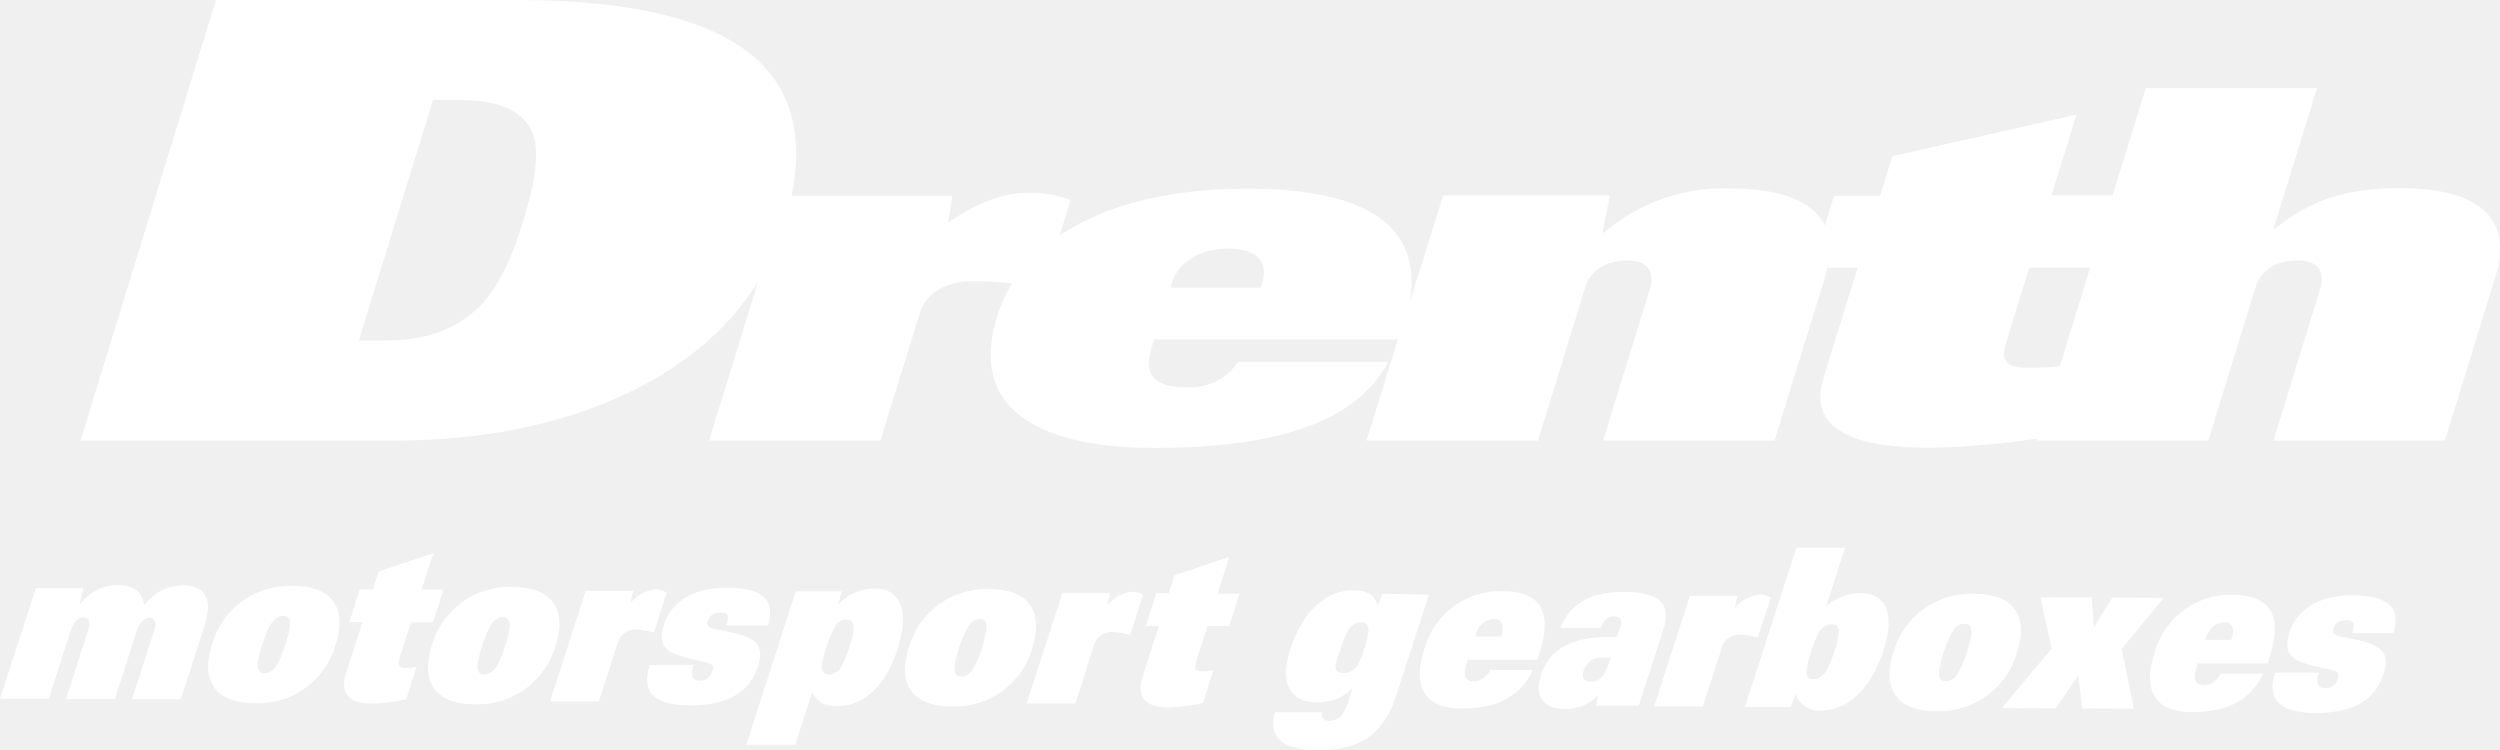
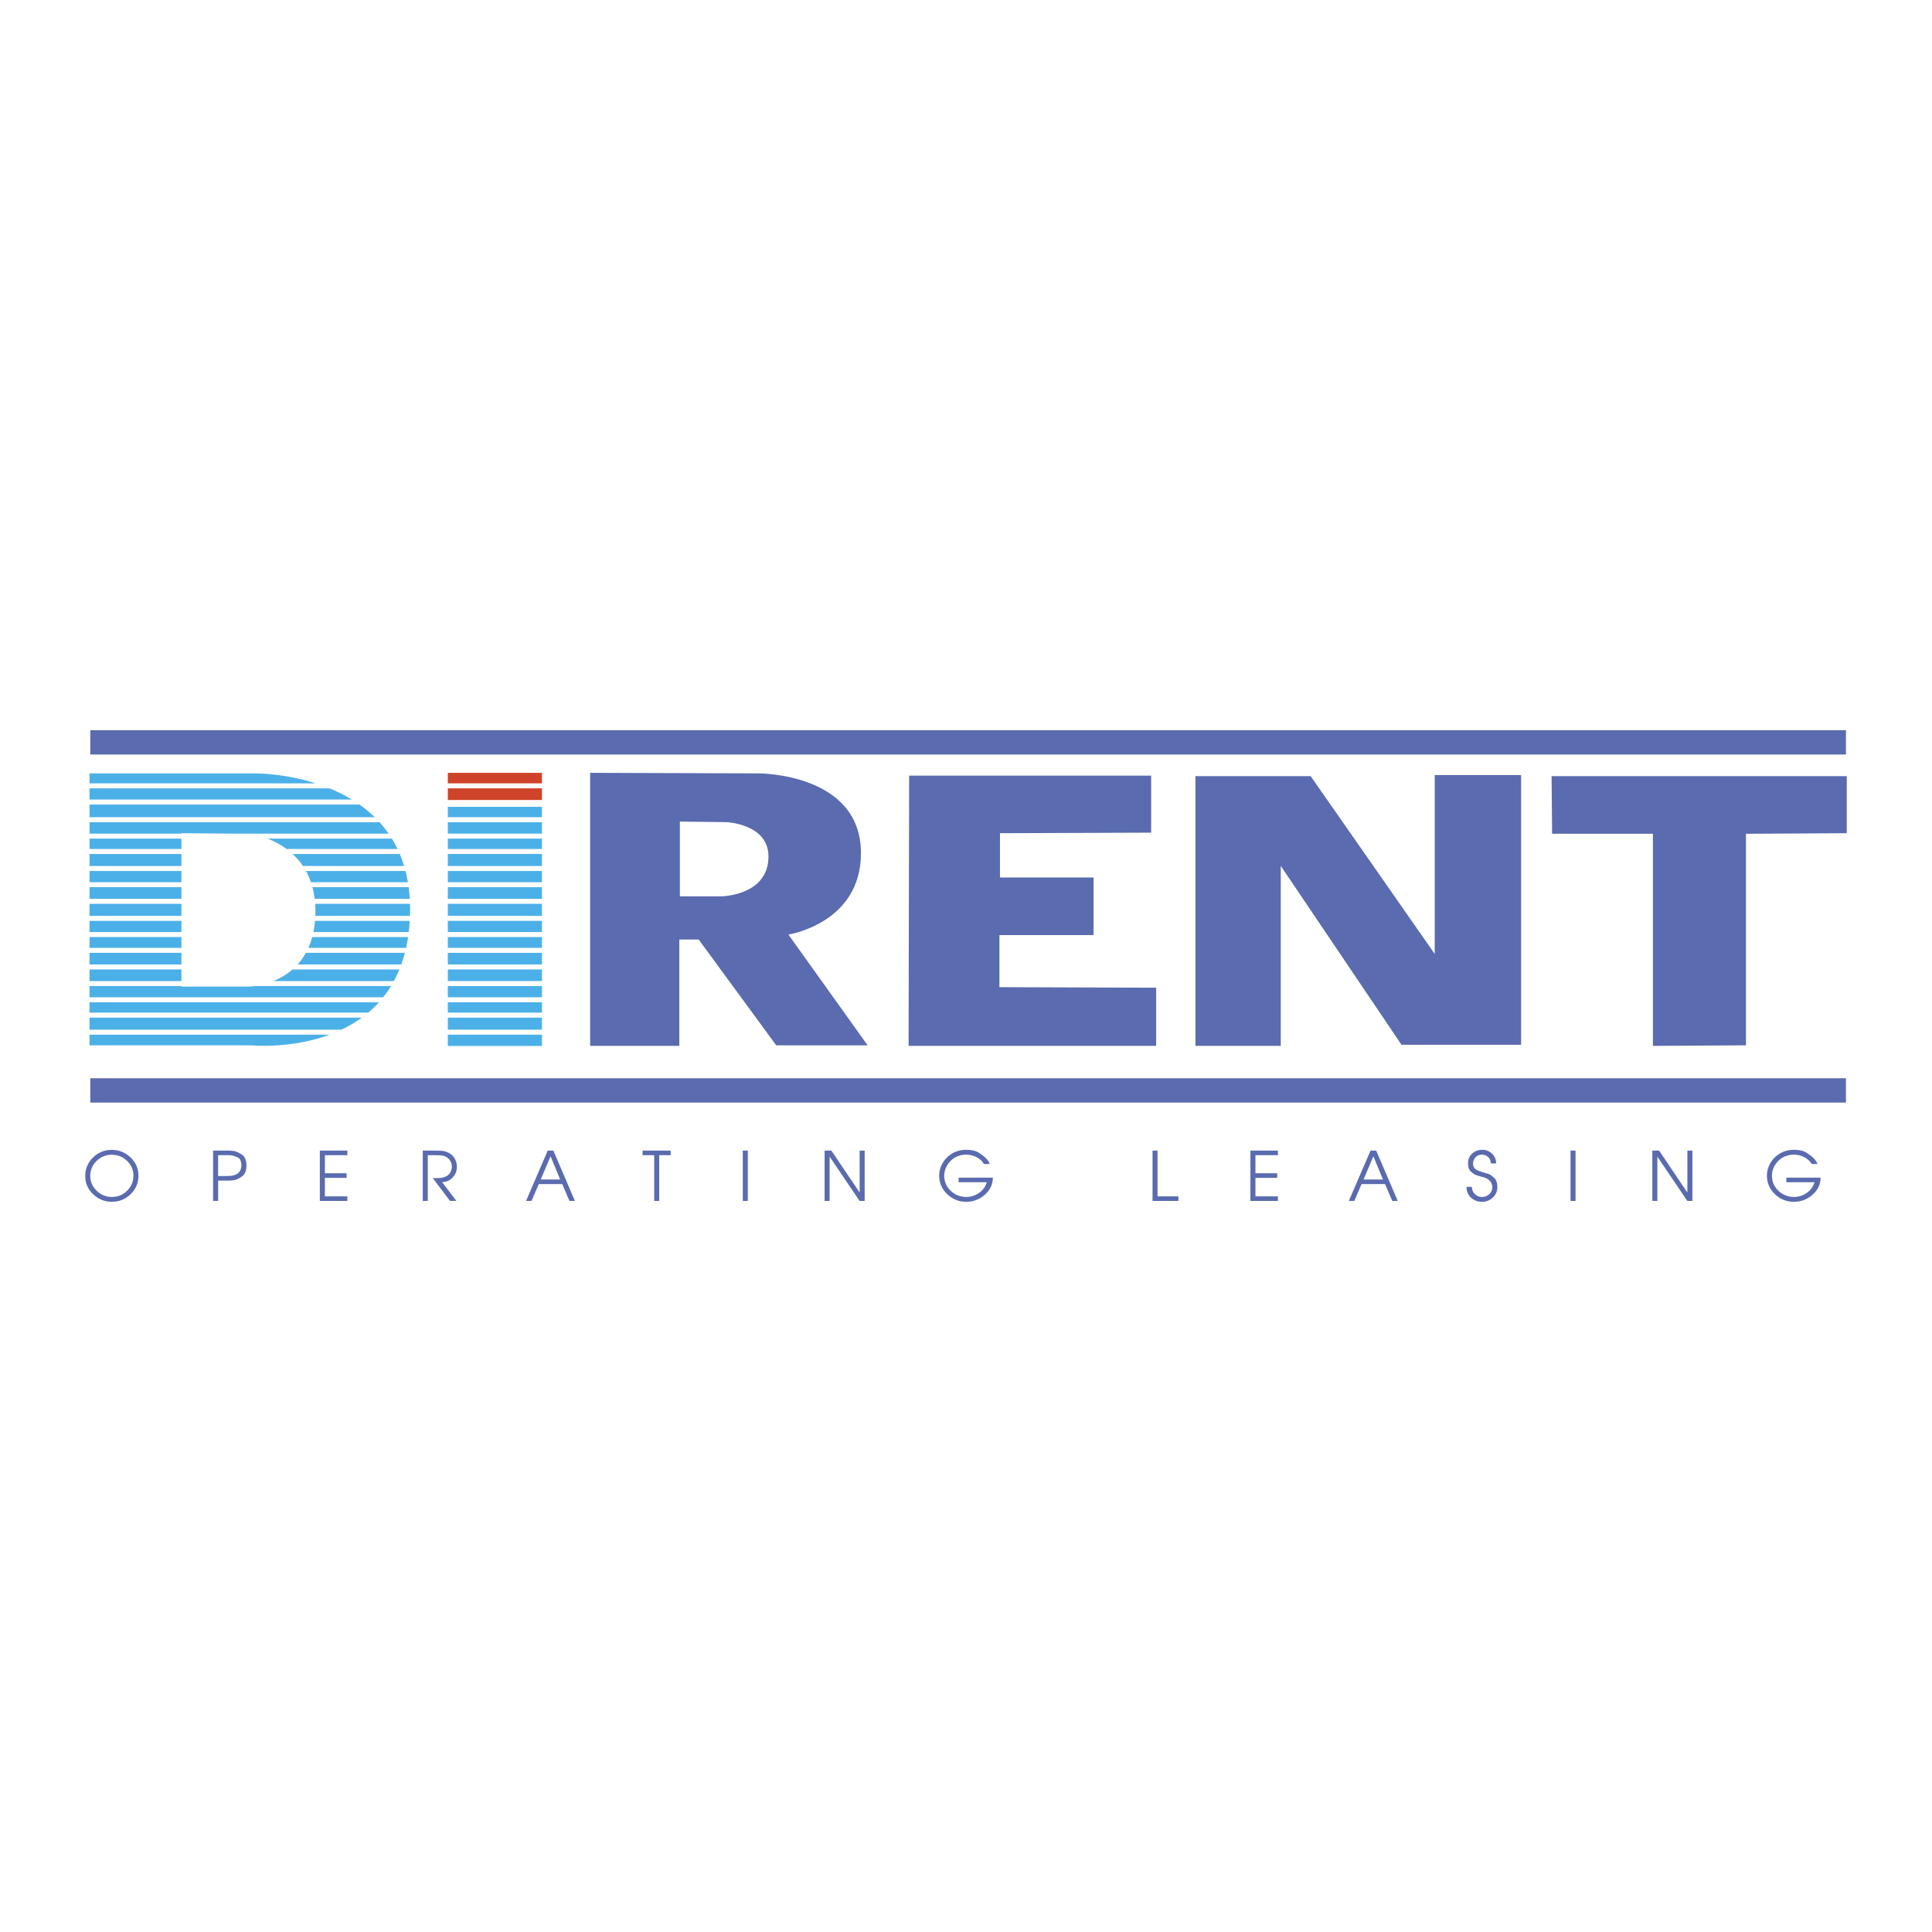
- <svg xmlns="http://www.w3.org/2000/svg" id="Layer_1" data-name="Layer 1" viewBox="0 0 240 72">
-   <defs>
-     <style>.cls-1{fill:#fff;}</style>
-   </defs>
-   <path class="cls-1" d="M133.27,34.74H118.86A5.53,5.53,0,0,1,114,37.18c-3.26,0-4.26-1.17-3.42-3.89l.22-.7h23.39l-3,9.7h16.46l4.52-14.67c.58-1.87,2.24-2.62,4.07-2.62s2.69,1,2.15,2.72l-4.49,14.57h16.46l4.83-15.65c.1-.32.18-.63.24-.94h2.9l-3.3,10.68c-1.62,5.25,3.88,6.61,10.27,6.61a80,80,0,0,0,10.27-.89l-.06.19H212l4.52-14.67c.58-1.87,2.24-2.62,4.07-2.62s2.69,1,2.15,2.72l-4.49,14.57h16.46l4.83-15.65c1.92-6.23-2.32-8.58-9.19-8.58-5.58,0-8.78,1.36-11.94,3.89h-.14l4.16-13.49H206L202.8,18.76h-5.85L199.34,11,181.66,15l-1.17,3.8h-4.42l-.88,2.85c-1.21-2.52-4.61-3.56-9.17-3.56A17.6,17.6,0,0,0,154,22.32h-.14l.69-3.56h-16L135.33,29c1.22-7.08-3.78-10.89-15.61-10.89-7.37,0-13.65,1.53-18,4.51l1.06-3.44a10.8,10.8,0,0,0-4.15-.66c-2.11,0-4.58.75-7.61,2.86l.39-2.58H76C78.24,7.73,72.21,0,49.55,0H20.73l-13,42.29H37.95c16,0,28.87-5.69,34.81-15.2l-4.69,15.2H84.52L88.32,30c.46-1.5,2-3,5.13-3a32.37,32.37,0,0,1,3.71.2,13.79,13.79,0,0,0-1.44,3.17C92.79,39.9,100.81,43,110.81,43,123.59,43,130.4,40.08,133.27,34.74Zm59.31-1.83,2.23-7.22h5.85l-2.92,9.47a26,26,0,0,1-3.1.14C192.66,35.3,192,34.69,192.58,32.91Zm-80.13-5.62c.69-2.25,2.82-3.42,5.47-3.42s3.92,1.17,3.23,3.42l-.1.33h-8.7Zm-62.2-6.15C49,25.24,47.55,28.23,45.4,30s-4.66,2.69-8.57,2.69H34.45L41.57,9.6H44c3.91,0,5.9,1,6.9,2.7S51.52,17,50.25,21.14Z" transform="translate(0 0)" />
-   <path class="cls-1" d="M17.52,56.19a4.65,4.65,0,0,0-3.67,1.91c-.18-1.32-1.06-1.93-2.55-1.94a4.66,4.66,0,0,0-3.68,1.92h0L8,56.47l-4.56,0L0,67.08l4.68,0,2.14-6.63c.27-.85.79-1.19,1.23-1.18s.68.41.44,1.15L6.34,67.11l4.68,0,2.14-6.63c.27-.85.79-1.18,1.23-1.18s.68.41.44,1.15l-2.15,6.68,4.68,0,2.28-7.08C20.55,57.27,19.48,56.2,17.52,56.19Z" transform="translate(0 0)" />
-   <path class="cls-1" d="M28.11,56.24a7.73,7.73,0,0,0-7.75,5.61c-1.09,3.37.17,5.65,4.11,5.66a7.73,7.73,0,0,0,7.75-5.61C33.32,58.53,32.06,56.26,28.11,56.24Zm-.72,5.64c-.69,2.12-1.24,2.76-2,2.75s-.89-.64-.21-2.76,1.24-2.76,2-2.75S28.08,59.76,27.4,61.88Z" transform="translate(0 0)" />
-   <path class="cls-1" d="M38.41,63l1.05-3.26h2.11l1-3.14H40.47l1.13-3.49-5.25,1.76-.55,1.71H34.54l-1,3.14h1.26l-1.56,4.83c-.77,2.37.71,3,2.53,3A16.43,16.43,0,0,0,39,67.12L40,64a4.17,4.17,0,0,1-1.18.12C38.29,64.1,38.15,63.82,38.41,63Z" transform="translate(0 0)" />
-   <path class="cls-1" d="M49.21,56.34a7.73,7.73,0,0,0-7.75,5.61c-1.09,3.37.17,5.65,4.11,5.66A7.73,7.73,0,0,0,53.33,62C54.42,58.63,53.16,56.36,49.21,56.34ZM48.5,62c-.68,2.12-1.24,2.76-2,2.75s-.89-.64-.21-2.76,1.24-2.76,2-2.75S49.18,59.86,48.5,62Z" transform="translate(0 0)" />
-   <path class="cls-1" d="M64,56.9a1.89,1.89,0,0,0-1.14-.3,3.59,3.59,0,0,0-2.33,1.29l.26-1.17-4.56,0L52.81,67.33l4.68,0,1.8-5.57a1.73,1.73,0,0,1,1.63-1.33,5.88,5.88,0,0,1,1.85.31Z" transform="translate(0 0)" />
-   <path class="cls-1" d="M69.09,60.48c-1.17-.2-1.29-.43-1.14-.89s.49-.78,1.26-.78c.31,0,.52.07.62.24s.08.47-.09,1l4,0c.82-2.8-1-3.61-4-3.63-3.46,0-5.39,1.59-6,3.54s.06,2.69,2.27,3.21l1.92.46c.56.13.56.47.46.79a1.19,1.19,0,0,1-1.24.91.67.67,0,0,1-.67-.32,1.78,1.78,0,0,1,.09-1.17l-4.21,0c-.88,2.84.73,3.87,3.88,3.88,3.86,0,5.79-1.44,6.53-3.75C73.42,61.88,72.67,61.07,69.09,60.48Z" transform="translate(0 0)" />
-   <path class="cls-1" d="M84,56.5A4.8,4.8,0,0,0,80.48,58l.32-1.23-4.41,0L71.65,71.49l4.68,0,1.63-5a2.5,2.5,0,0,0,2.46,1.3c2.11,0,4.46-1.46,5.76-5.49C87.39,58.51,86.35,56.51,84,56.5Zm-2.46,5.63c-.55,1.69-1,2.63-1.95,2.62-.52,0-.77-.36-.69-1a9.57,9.57,0,0,1,.46-1.65,8,8,0,0,1,.86-2.05,1.22,1.22,0,0,1,1.05-.57C82.27,59.5,82,60.69,81.54,62.13Z" transform="translate(0 0)" />
-   <path class="cls-1" d="M95,56.55a7.73,7.73,0,0,0-7.75,5.61c-1.09,3.37.17,5.65,4.11,5.66a7.73,7.73,0,0,0,7.75-5.61C100.17,58.85,98.91,56.57,95,56.55Zm-.72,5.64c-.68,2.12-1.24,2.75-2,2.75s-.9-.64-.21-2.76,1.24-2.75,2-2.75S94.94,60.07,94.25,62.19Z" transform="translate(0 0)" />
-   <path class="cls-1" d="M108.63,56.81a3.57,3.57,0,0,0-2.33,1.28l.26-1.17-4.56,0L98.56,67.54l4.68,0L105,62a1.72,1.72,0,0,1,1.63-1.33,5.84,5.84,0,0,1,1.86.3l1.24-3.86A1.87,1.87,0,0,0,108.63,56.81Z" transform="translate(0 0)" />
-   <path class="cls-1" d="M118,53.47l-5.25,1.76-.55,1.72H111l-1,3.14h1.26l-1.56,4.83c-.77,2.37.72,3,2.53,3a16.24,16.24,0,0,0,3.26-.45l1-3.14a4.17,4.17,0,0,1-1.18.12c-.56,0-.7-.28-.44-1.09l1.05-3.26H118L119,57h-2.11Z" transform="translate(0 0)" />
-   <path class="cls-1" d="M132.71,57l-.45,1.16h0c-.26-1.1-1.14-1.49-2.29-1.5-2.41,0-4.82,1.68-6.1,5.66s.62,5.1,2.53,5.11a4.59,4.59,0,0,0,3.46-1.37h0l-.43,1.33c-.43,1.33-1,1.8-1.8,1.8A.87.87,0,0,1,127,69a.65.65,0,0,1-.05-.62l-4.6,0c-.49,2.16.35,3.61,4.13,3.63,3.46,0,6.16-.93,7.56-5.25l3.13-9.68ZM131,62.21c-.42,1.29-.8,2.4-2,2.39s-.79-.85-.37-2.14.88-2.73,2-2.73S131.37,61,131,62.21Z" transform="translate(0 0)" />
-   <path class="cls-1" d="M140.9,63.34l6.69,0,.23-.72c1.22-3.79.13-5.86-3.54-5.87a7.56,7.56,0,0,0-7.54,5.55c-1.39,4.3.71,5.71,3.55,5.72,3.63,0,5.74-1.29,6.87-3.7l-4.1,0a1.77,1.77,0,0,1-1.51,1.1c-.92,0-1.14-.54-.75-1.77Zm.77-2.39a1.91,1.91,0,0,1,1.76-1.54c.74,0,1,.53.72,1.55l0,.15h-2.47Z" transform="translate(0 0)" />
-   <path class="cls-1" d="M155.93,56.83c-2.45,0-5,.59-6.13,3.45l3.86,0c.35-.89.72-1.1,1.3-1.1s.81.32.64.85l-.36,1.1h-.56c-3.63,0-5.91,1.06-6.76,3.68-.68,2.1.34,3.25,2.32,3.26a4.44,4.44,0,0,0,3.19-1.32l-.21,1,4.1,0,2.32-7.18C160.43,58.15,159.65,56.85,155.93,56.83ZM154.31,64c-.28.87-.72,1.44-1.53,1.43s-.95-.43-.73-1.11A1.76,1.76,0,0,1,154,63.15h.64Z" transform="translate(0 0)" />
-   <path class="cls-1" d="M170,57.39a1.87,1.87,0,0,0-1.14-.3,3.56,3.56,0,0,0-2.33,1.28l.26-1.17-4.56,0L158.8,67.82l4.67,0,1.8-5.57a1.73,1.73,0,0,1,1.63-1.33,5.91,5.91,0,0,1,1.85.31Z" transform="translate(0 0)" />
-   <path class="cls-1" d="M178.61,56.94a4.83,4.83,0,0,0-3.3,1.28l1.82-5.64-4.68,0-4.94,15.3,4.41,0,.47-1.23a2.4,2.4,0,0,0,2.52,1.56c2.36,0,4.68-2,5.9-5.74C182.11,58.44,180.71,56.95,178.61,56.94Zm-2.52,5.64c-.46,1.44-1,2.63-2,2.62-.52,0-.66-.26-.68-.57a6.51,6.51,0,0,1,.47-2.06,10.12,10.12,0,0,1,.61-1.65,1.55,1.55,0,0,1,1.32-1C176.81,59.95,176.64,60.88,176.09,62.57Z" transform="translate(0 0)" />
-   <path class="cls-1" d="M189.52,57a7.73,7.73,0,0,0-7.75,5.61c-1.09,3.37.17,5.65,4.11,5.66a7.74,7.74,0,0,0,7.75-5.61C194.73,59.29,193.47,57,189.52,57Zm-.71,5.64c-.68,2.12-1.23,2.75-2,2.75s-.9-.64-.22-2.76,1.24-2.75,2-2.75S189.49,60.51,188.81,62.63Z" transform="translate(0 0)" />
-   <polygon class="cls-1" points="207.72 57.39 202.78 57.37 201.01 60.21 200.82 57.36 195.88 57.34 196.96 62.27 192.18 67.97 197.35 68 199.52 64.83 199.9 68.01 204.85 68.03 203.68 62.3 207.72 57.39" />
-   <path class="cls-1" d="M214.38,57.1a7.56,7.56,0,0,0-7.54,5.55c-1.39,4.3.71,5.71,3.55,5.72,3.64,0,5.74-1.29,6.87-3.7l-4.1,0a1.77,1.77,0,0,1-1.52,1.1c-.92,0-1.14-.53-.75-1.77l.1-.31,6.69,0,.23-.72C219.14,59.19,218,57.12,214.38,57.1Zm-.13,4.18-.05.15h-2.47l.05-.15a1.91,1.91,0,0,1,1.76-1.54C214.26,59.74,214.58,60.27,214.25,61.29Z" transform="translate(0 0)" />
-   <path class="cls-1" d="M229.79,60.78c.83-2.8-1-3.61-4-3.63-3.46,0-5.39,1.59-6,3.54s.06,2.7,2.27,3.22l1.92.45c.56.13.56.47.46.79a1.19,1.19,0,0,1-1.24.91.67.67,0,0,1-.67-.32,1.76,1.76,0,0,1,.09-1.17l-4.21,0c-.88,2.84.73,3.86,3.88,3.88,3.87,0,5.79-1.43,6.53-3.75.67-2.08-.08-2.89-3.66-3.48-1.18-.2-1.29-.43-1.14-.9s.48-.78,1.26-.78c.31,0,.52.07.62.24s.08.47-.09,1Z" transform="translate(0 0)" />
+ <svg xmlns="http://www.w3.org/2000/svg" width="2500" height="2500" viewBox="0 0 192.756 192.756">
+   <g fill-rule="evenodd" clip-rule="evenodd">
+     <path fill="#fff" d="M0 0h192.756v192.756H0V0z" />
+     <path fill="#cf432a" d="M54.072 78.156v-1.05h-9.393v1.05h9.393zM44.679 78.653v1.161h9.393v-1.161h-9.393z" />
+     <path fill="#4cb0e8" d="M44.679 96.722v1.16h9.393v-1.16h-9.393zM44.679 95.064v1.161h9.393v-1.161h-9.393zM44.679 98.38v1.118h9.393V98.38h-9.393zM44.679 99.995v1.036h9.393v-1.036h-9.393zM54.072 81.534v-1.036h-9.393v1.036h9.393zM54.072 102.73v-1.201h-9.393v1.201h9.393zM44.679 93.489v1.078h9.393v-1.078h-9.393zM44.679 88.516v1.161h9.393v-1.161h-9.393zM44.679 82.031v1.14h9.393v-1.14h-9.393zM44.679 103.228v1.126h9.393v-1.126h-9.393zM44.679 83.668v1.036h9.393v-1.036h-9.393zM44.679 85.201v1.202h9.393v-1.202h-9.393zM44.679 90.174v1.202h9.393v-1.202h-9.393zM44.679 86.9v1.119h9.393V86.9h-9.393zM44.679 91.873v1.119h9.393v-1.119h-9.393z" />
+     <path d="M78.66 93.241s7.238-1.105 7.238-8.123c0-8.012-10.222-7.957-10.222-7.957l-16.797-.055v27.24h8.896V93.738h1.934l7.736 10.554h9.117L78.66 93.241zm-6.686-3.813H67.83v-7.459l4.641.055s4.2.166 4.2 3.426c0 3.923-4.697 3.978-4.697 3.978zM90.706 77.383h24.146v5.691l-15.084.055v4.42h9.337v5.747h-9.392v5.194l15.637.055v5.802h-24.7l.056-26.964zM119.271 77.438v26.909h8.51V86.389l12.047 17.847h11.934V77.327h-8.619v17.848l-12.377-17.737h-11.495zM154.801 77.438h29.451v5.691l-10.057.056v21.107l-9.283.055V83.185h-10.057l-.054-5.747zM9.008 75.276v-2.424H184.17v2.424H9.008zM9.008 110.004v-2.425H184.17v2.425H9.008zM11.155 119.904c-.711 0-1.332-.25-1.859-.75s-.792-1.107-.792-1.823c0-.724.258-1.339.775-1.847a2.579 2.579 0 0 1 1.876-.76c.716 0 1.338.25 1.867.75.527.5.792 1.107.792 1.823 0 .724-.26 1.34-.782 1.847s-1.147.76-1.877.76zm-2.151-2.573c0 .575.215 1.066.644 1.476s.933.614 1.514.614c.594 0 1.102-.207 1.521-.621.42-.413.63-.914.63-1.502 0-.579-.214-1.072-.64-1.479a2.118 2.118 0 0 0-1.511-.61c-.599 0-1.108.207-1.528.621s-.63.913-.63 1.501zM22.58 114.794c.317 0 .573.015.768.044s.45.144.764.343c.315.199.473.573.473 1.121 0 .493-.14.844-.418 1.049-.279.207-.521.331-.725.374s-.449.064-.734.064h-.946v2.029h-.5v-5.024h1.318zm1.061 2.335c.141-.085.25-.204.327-.354s.115-.31.115-.477c0-.45-.132-.729-.398-.837-.266-.108-.453-.17-.562-.187a2.724 2.724 0 0 0-.388-.023h-.974v2.081h.865c.281 0 .493-.018.634-.051.14-.034.268-.085.381-.152zM34.655 114.794v.457h-2.243v1.805h2.168v.457h-2.168v1.847h2.243v.458h-2.744v-5.024h2.744zM43.375 114.794c.344 0 .618.012.821.037.204.024.418.102.645.23.226.129.406.313.54.554s.201.512.201.815c0 .407-.145.761-.433 1.06s-.635.448-1.041.448l1.424 1.872-.632.008-1.718-2.277h.293c.259 0 .456-.011.592-.034a1.74 1.74 0 0 0 .439-.139.937.937 0 0 0 .405-.371c.113-.176.17-.38.17-.611 0-.177-.042-.345-.126-.506a1.1 1.1 0 0 0-.836-.588 4.463 4.463 0 0 0-.643-.041h-.795v4.567h-.501v-5.024h1.195zM55.21 114.794l2.15 5.024h-.544l-.721-1.684h-2.341l-.727 1.684h-.545l2.167-5.024h.561zm-.281.571l-.979 2.312h1.94l-.961-2.312zM64.112 115.251v-.457h2.798v.457h-1.14v4.567h-.5v-4.567h-1.158zM74.61 114.794v5.024h-.501v-5.024h.501zM82.949 114.797l2.819 4.18v-4.183h.5v5.024h-.504l-2.993-4.421v4.421h-.5v-5.024l.678.003zM96.396 119.904c-.73 0-1.361-.254-1.894-.764a2.472 2.472 0 0 1-.799-1.857 2.4 2.4 0 0 1 .207-.972c.138-.316.332-.598.581-.842s.537-.432.863-.561.672-.193 1.04-.193c.548 0 .978.104 1.291.309.312.206.553.397.721.574.168.176.281.355.34.536h-.57c-.172-.289-.422-.518-.748-.685s-.67-.251-1.033-.251c-.281 0-.548.047-.802.14a2.027 2.027 0 0 0-.694.428 2.218 2.218 0 0 0-.503.691c-.127.27-.191.547-.191.832 0 .602.217 1.107.65 1.517s.954.614 1.562.614a2.16 2.16 0 0 0 1.266-.407c.385-.271.643-.625.77-1.061h-2.812v-.457h3.416c0 .671-.268 1.24-.805 1.707a2.748 2.748 0 0 1-1.856.702zM115.488 114.794v4.566h2.082v.458h-2.582v-5.024h.5zM127.498 114.794v.457h-2.242v1.805h2.168v.457h-2.168v1.847h2.242v.458h-2.744v-5.024h2.744zM137.303 114.794l2.15 5.024h-.545l-.721-1.684h-2.342l-.727 1.684h-.545l2.168-5.024h.562zm-.282.571l-.979 2.312h1.939l-.96-2.312zM147.85 119.421c.291 0 .535-.094.738-.281a.933.933 0 0 0 .207-1.101c-.064-.129-.148-.236-.252-.322s-.211-.15-.322-.193-.271-.092-.479-.146a4.866 4.866 0 0 1-.5-.153c-.125-.047-.285-.156-.482-.326s-.295-.446-.295-.831c0-.398.135-.724.41-.975.273-.251.613-.377 1.016-.377.381 0 .705.131.975.391s.404.582.404.967h-.527a.826.826 0 0 0-.26-.627.923.923 0 0 0-.656-.247.821.821 0 0 0-.611.258.861.861 0 0 0-.25.618c0 .268.084.458.252.574.166.115.408.217.723.305.314.089.525.152.629.19s.268.156.488.354c.223.196.334.51.334.939 0 .412-.15.76-.451 1.043-.301.282-.66.424-1.076.424-.439 0-.809-.14-1.107-.421-.299-.28-.447-.638-.447-1.072h.535c0 .275.098.513.293.712a.953.953 0 0 0 .711.297zM157.191 114.794v5.024h-.5v-5.024h.5zM165.531 114.797l2.819 4.18v-4.183h.5v5.024h-.504l-2.992-4.421v4.421h-.5v-5.024l.677.003zM178.979 119.904a2.65 2.65 0 0 1-1.896-.764c-.531-.51-.799-1.128-.799-1.857 0-.331.07-.654.207-.972a2.665 2.665 0 0 1 1.445-1.403 2.796 2.796 0 0 1 1.039-.193c.549 0 .979.104 1.291.309.312.206.553.397.721.574.168.176.281.355.34.536h-.57c-.172-.289-.422-.518-.748-.685s-.672-.251-1.033-.251c-.281 0-.549.047-.803.14a2.023 2.023 0 0 0-.693.428 2.205 2.205 0 0 0-.504.691c-.127.27-.189.547-.189.832 0 .602.217 1.107.65 1.517a2.19 2.19 0 0 0 1.561.614c.459 0 .881-.136 1.268-.407.385-.271.643-.625.768-1.061h-2.811v-.457h3.416c0 .671-.27 1.24-.807 1.707a2.739 2.739 0 0 1-1.853.702z" fill="#5a6baf" />
+     <path fill="#4cb0e8" d="M18.101 91.376v-1.202H8.929v1.202h9.172zM18.101 92.992v-1.119H8.929v1.119h9.172zM18.101 88.019V86.9H8.929v1.119h9.172zM18.101 94.567v-1.078H8.929v1.078h9.172zM18.101 96.225v-1.161H8.929v1.161h9.172zM34.067 102.73c.697-.33 1.381-.726 2.033-1.201H8.929v1.201h25.138zM8.929 99.995v1.036h27.807c.374-.315.736-.658 1.077-1.036H8.929zM18.101 97.882v-1.16H8.929v1.16h9.172zM31.472 90.92c0 .157-.007.306-.013.456h9.439c.007-.226.022-.443.022-.677 0-.181-.013-.35-.019-.525h-9.458c.018.241.029.488.029.746zM8.929 83.668v1.036h9.172v-1.036H8.929zM18.101 86.403v-1.202H8.929v1.202h9.172zM25.425 98.38a5.307 5.307 0 0 1-.583.055h-6.741v-.055H8.929v1.118h29.298c.279-.349.545-.718.791-1.118H25.425zM18.101 89.677v-1.161H8.929v1.161h9.172zM35.862 80.27H8.929v1.264H37.39a12.241 12.241 0 0 0-1.528-1.264zM26.699 83.668c.585.228 1.25.561 1.893 1.036h11.067a10.998 10.998 0 0 0-.561-1.036H26.699zM8.929 79.772h26.173a15.684 15.684 0 0 0-2.228-1.119H8.929v1.119zM8.929 82.031v1.14h9.172v-.042l5.105.042h15.561a11.262 11.262 0 0 0-.9-1.14H8.929zM31.503 78.156c-3.206-1.021-5.998-.995-5.998-.995H8.929v.995h22.574zM8.929 103.228v1.064h16.134s3.899.391 7.83-1.064H8.929zM29.193 85.201c.37.341.722.738 1.033 1.202H40.32a12.31 12.31 0 0 0-.428-1.202H29.193zM31.152 93.489a7.401 7.401 0 0 1-.384 1.078h9.755c.077-.346.141-.708.196-1.078h-9.567zM30.52 95.064a6.211 6.211 0 0 1-.827 1.161h10.342c.134-.37.253-.757.358-1.161H30.52zM31.429 91.873c-.033.396-.086.77-.159 1.119h9.511c.043-.362.079-.733.102-1.119h-9.454zM29.183 96.722a6.76 6.76 0 0 1-1.909 1.16h12.022c.2-.367.389-.75.557-1.16h-10.67zM30.525 86.9c.189.341.357.712.497 1.119h9.674a13.623 13.623 0 0 0-.239-1.119h-9.932zM31.173 88.516c.097.363.174.748.225 1.161h9.486a15.544 15.544 0 0 0-.112-1.161h-9.599z" />
+   </g>
</svg>
